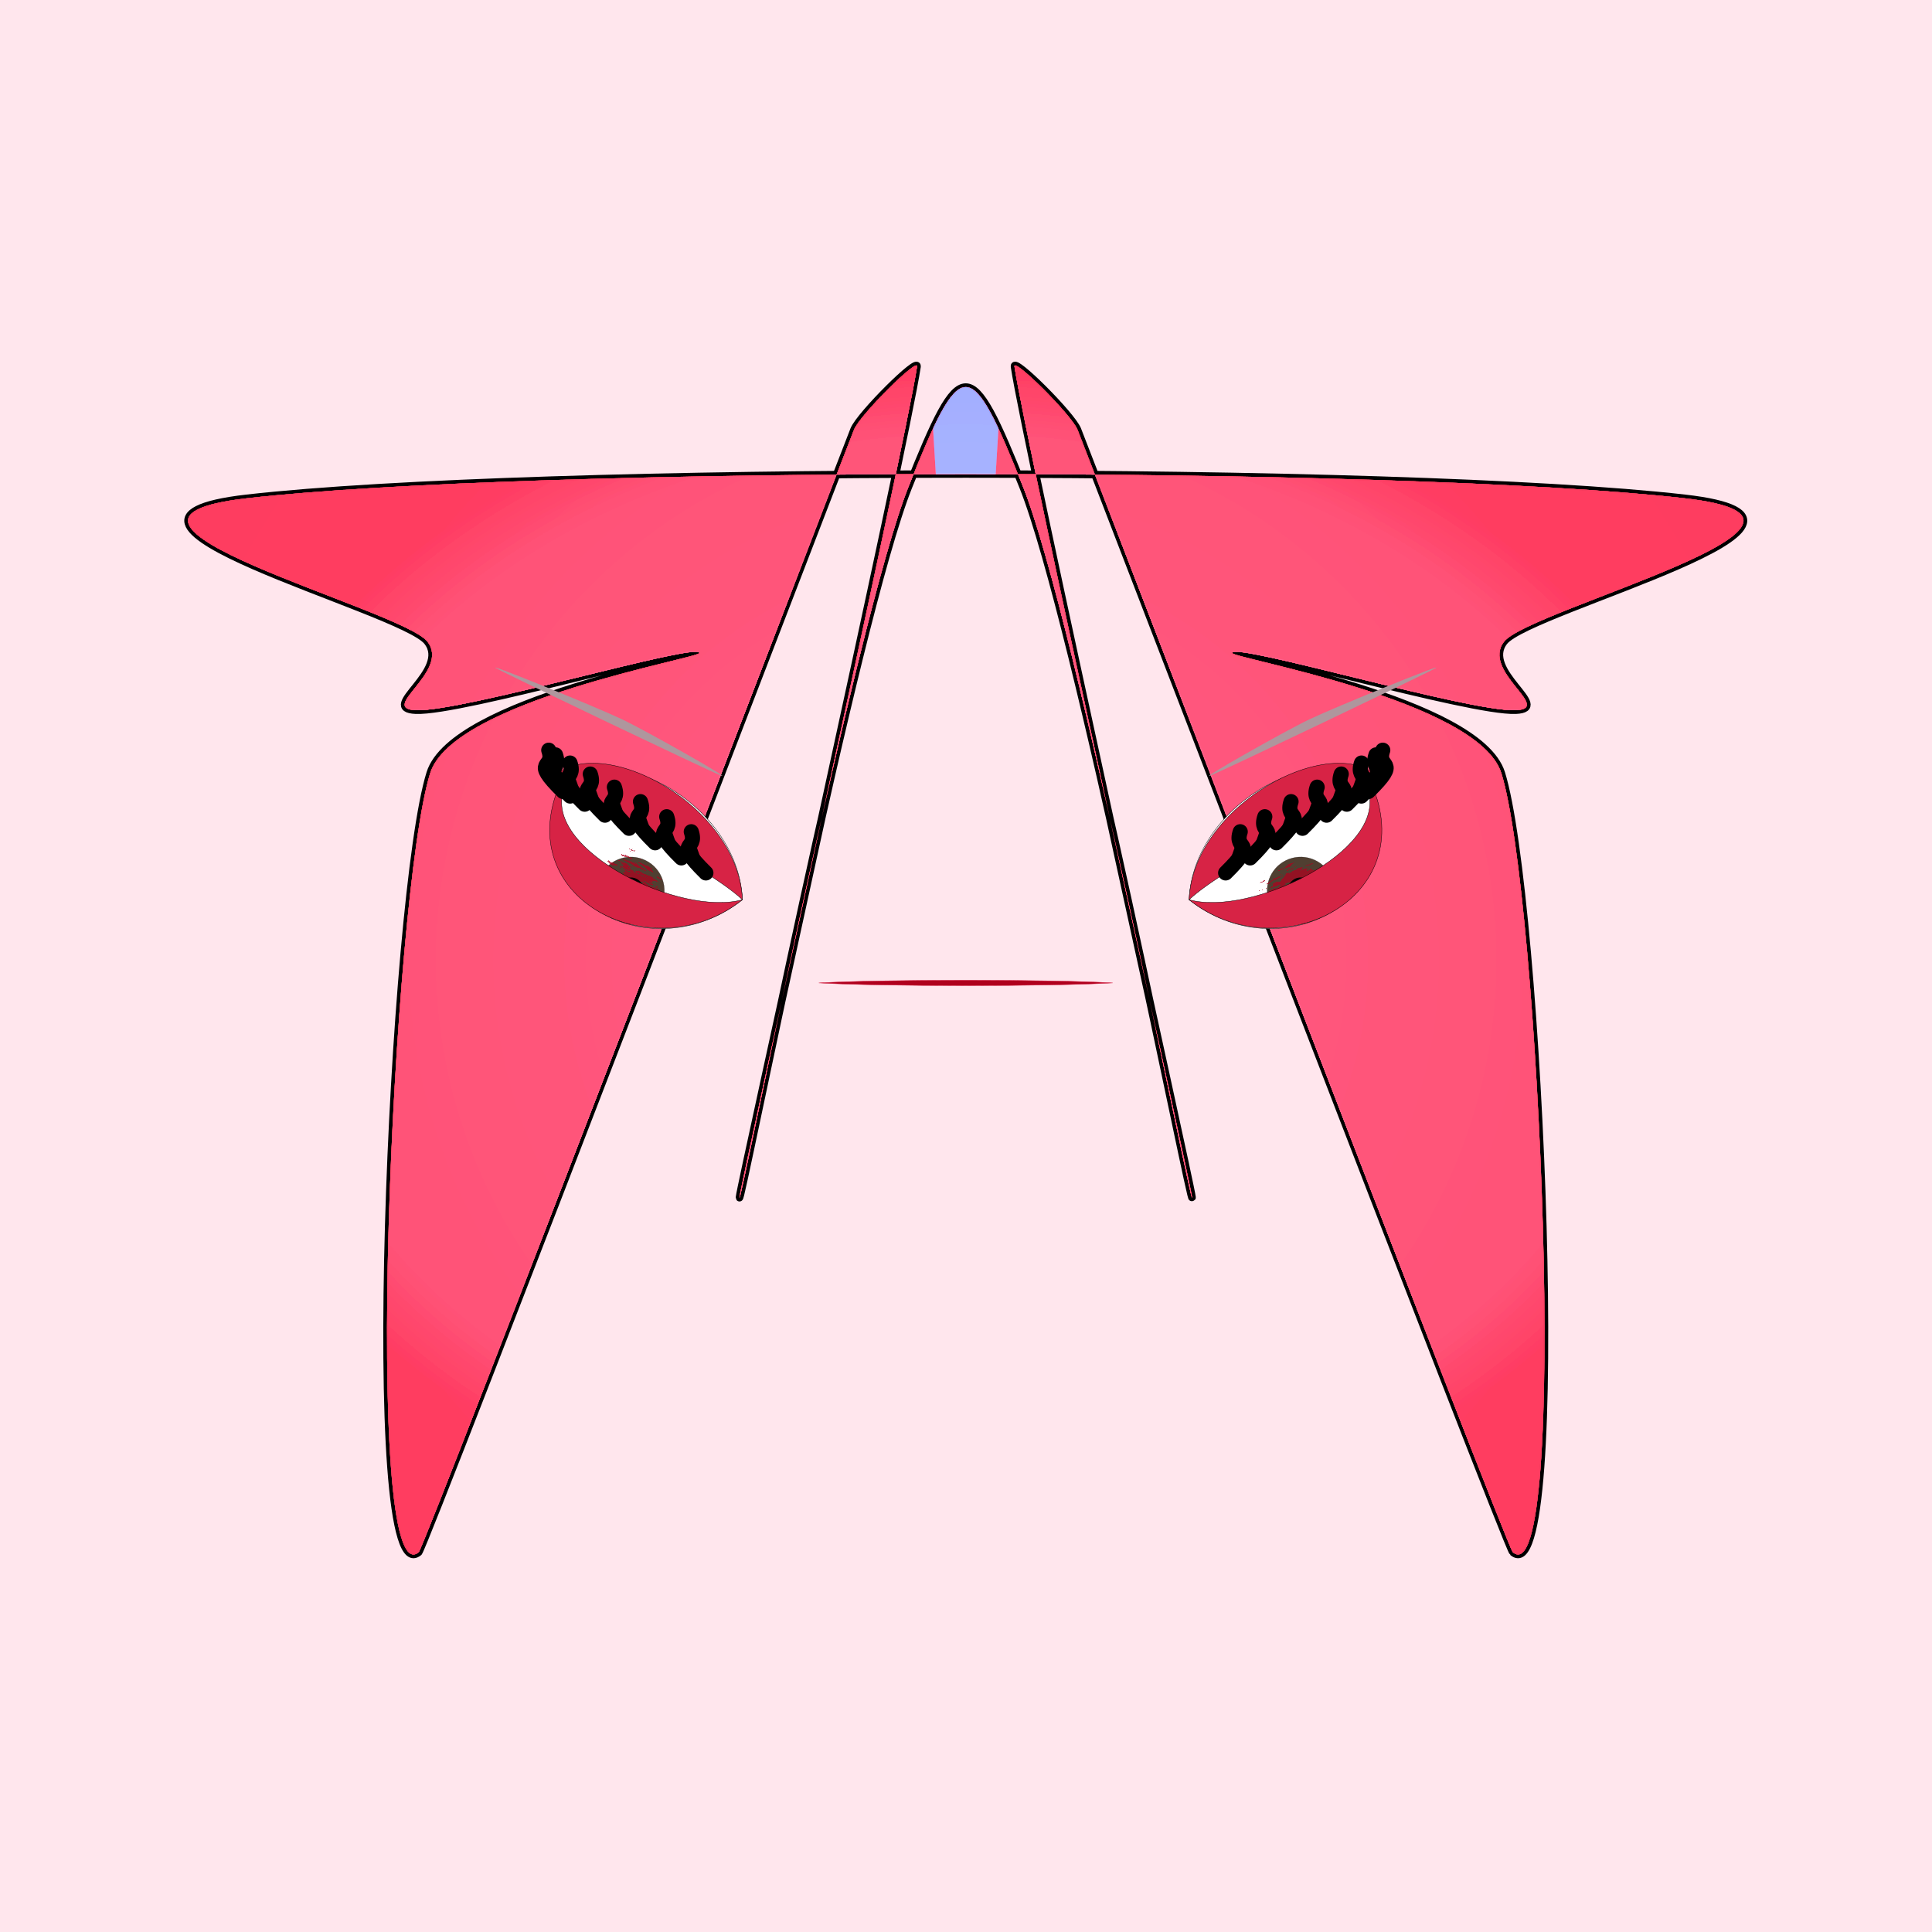
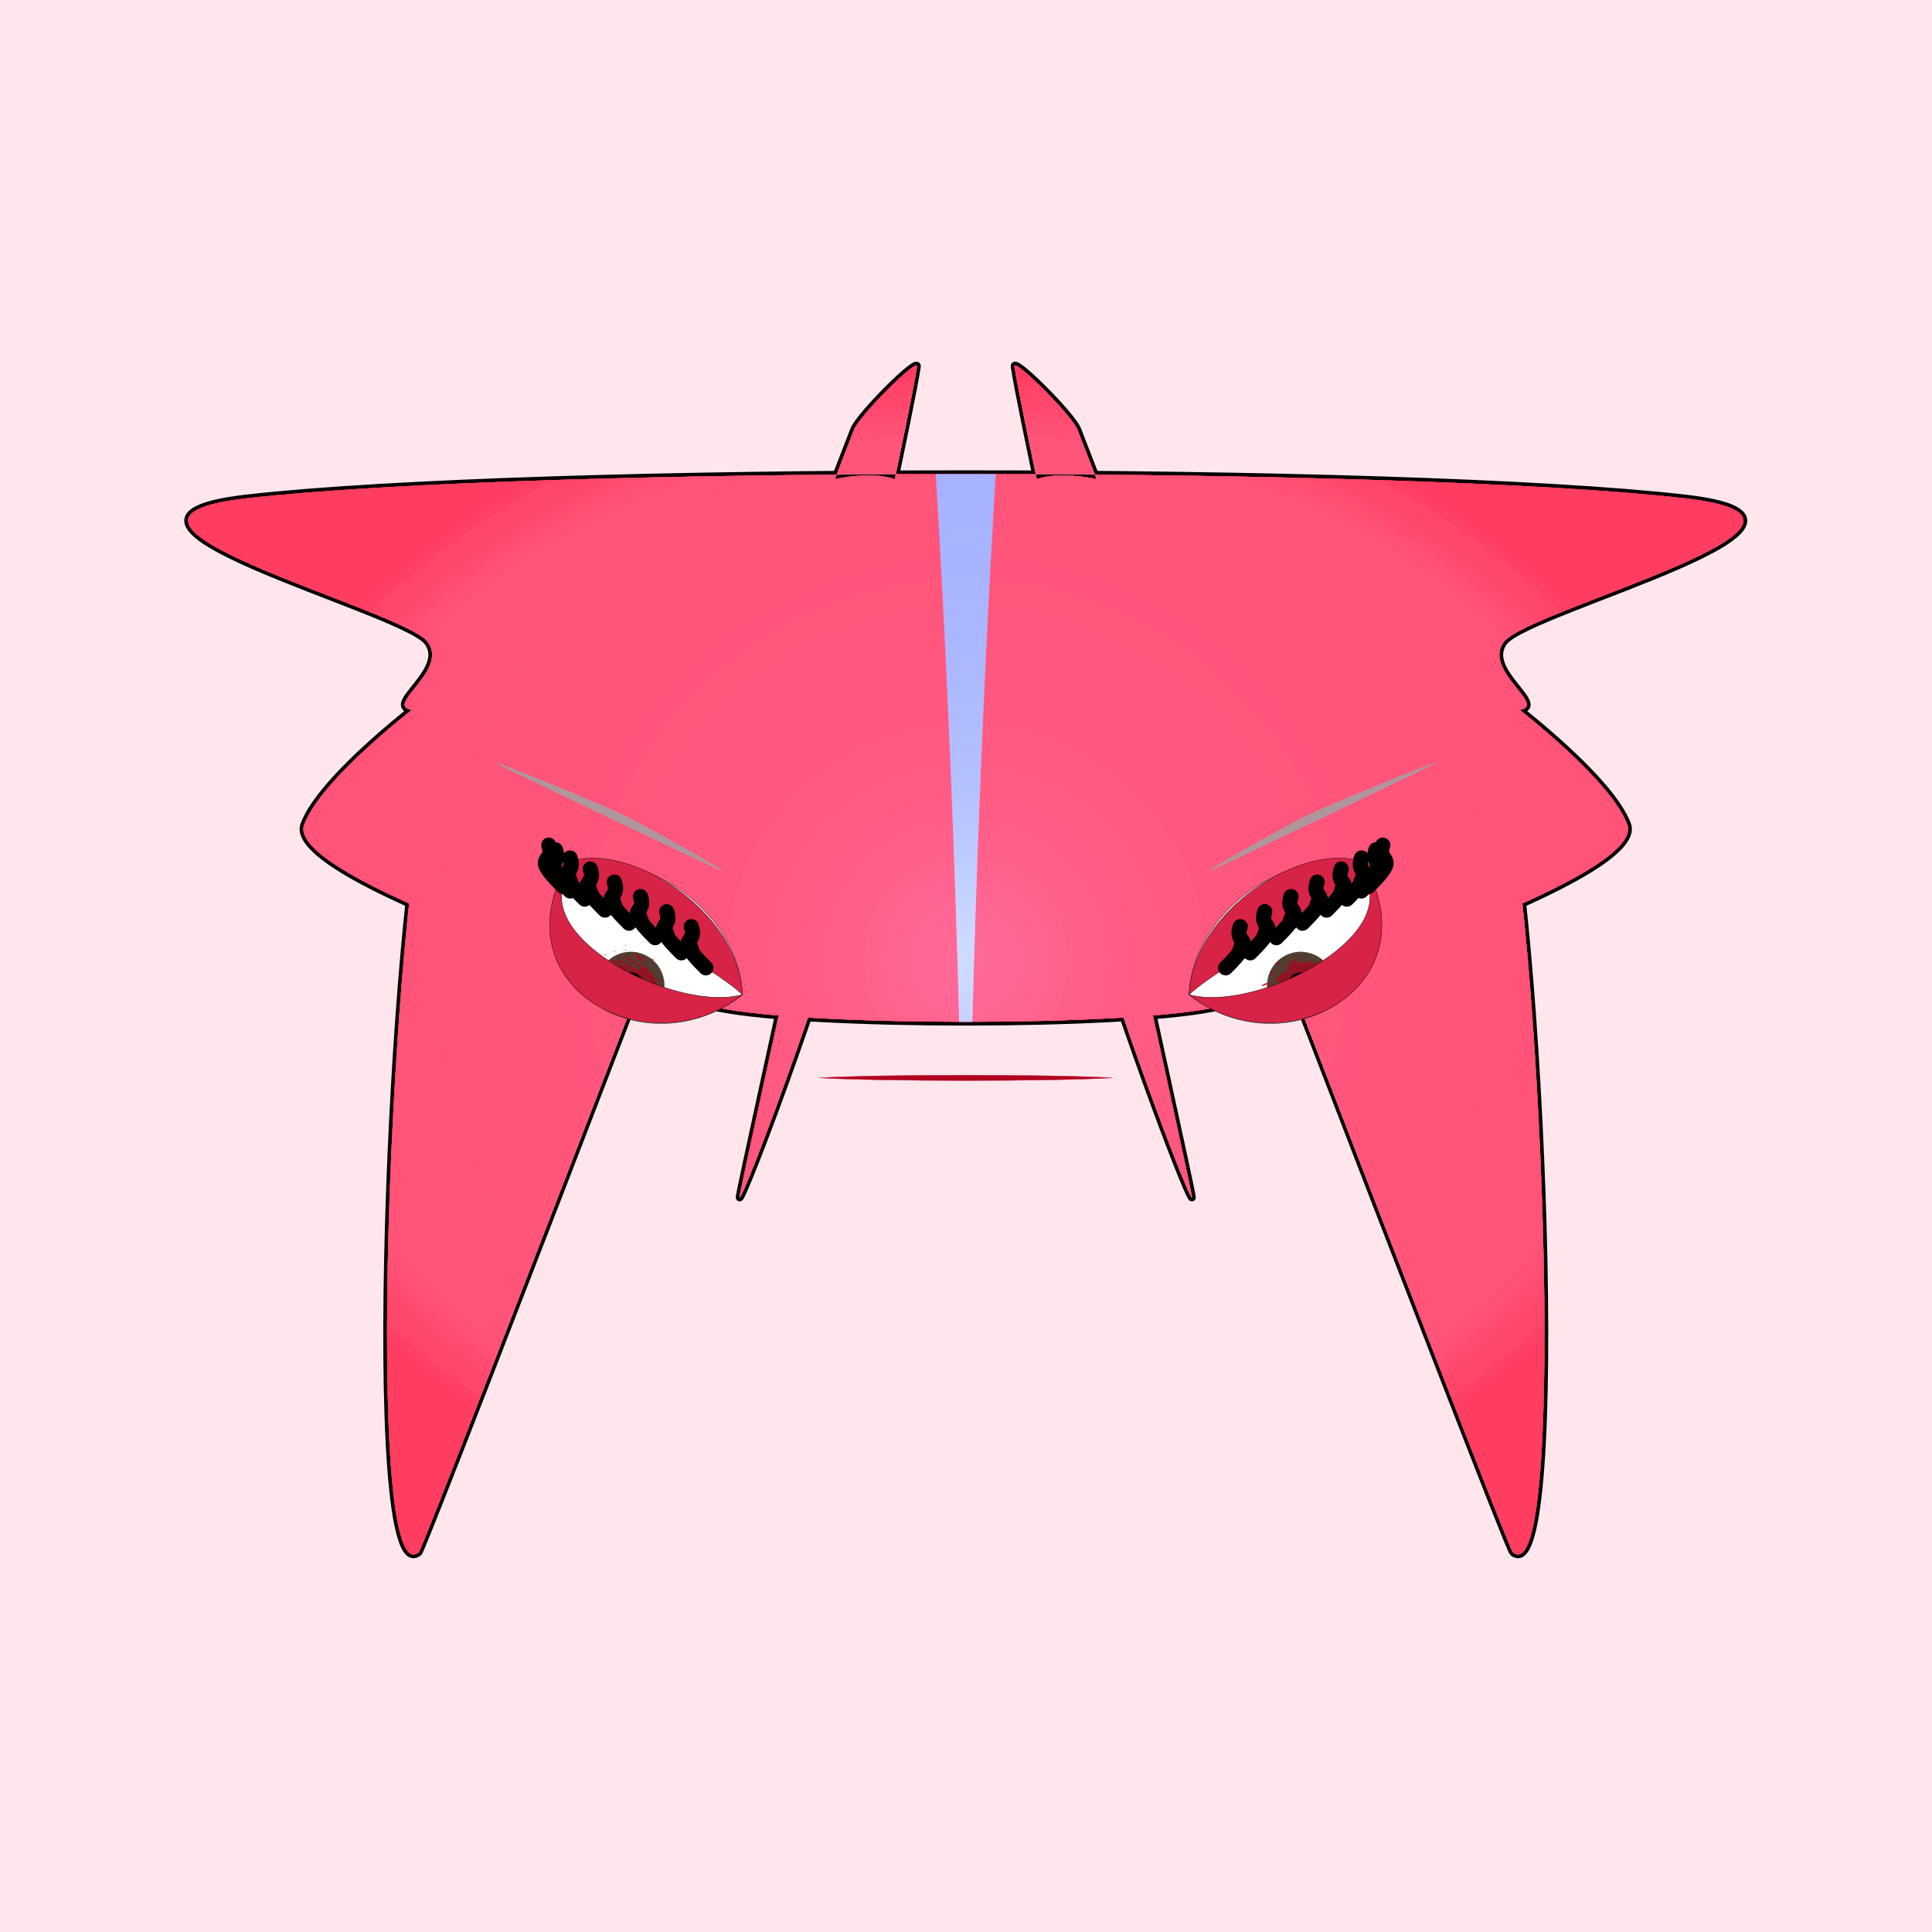
<svg xmlns="http://www.w3.org/2000/svg" viewBox="0 0 10000 10000">
  <rect width="10000" height="10000" fill="#ffe6ed" />
  <g transform="translate(85.07,22.55) scale(0.982739, 0.982739)">
    <defs>
      <mask id="av-pattern">
        <g>
          <g transform="translate(0, 0)">
            <g transform="scale(1 1) rotate(180 5000 5000)">
              <path d="M 0, 8265.16 C -64823.53 8265.16, 5000 71829.82, 5000 2006.29C 5000 71829.82, 74823.53 8265.16, 10000 8265.16Z" fill="#efefef" />
            </g>
          </g>
        </g>
      </mask>
      <radialGradient id="av-gradox" cx="50%" cy="50%" r="50%" fx="50%" fy="50%" spreadMethod="pad">
        <stop offset="89%" stop-color="#ff4b6d" />
        <stop offset="100%" stop-color="#eb3759" />
      </radialGradient>
      <filter id="av-light">
        <feDiffuseLighting in="SourceGraphic" result="light" lighting-color="white">
          <fePointLight x="5000" y="5031.47" z="476.19" />
        </feDiffuseLighting>
        <feComposite in="SourceGraphic" in2="light" operator="arithmetic" k1="0.9" k2="1.1" k3="0" k4="0" />
      </filter>
-       <path id="av-bp" d="M8786.53,2601.36C7293.19 2431.27, 2706.81 2431.27, 1213.47 2601.36C187.61 2718.2, 2026 3182.73, 2163.87 3355.65C2288.65 3512.16, 1902.61 3709.24, 2103.53 3717.7C2348.01 3727.99, 3584.15 3359.37, 3597.02 3415.99C3603.16 3443, 2299.26 3664.13, 2178.96 4049.59C1978.94 4690.47, 1816.55 8397.84, 2118.62 8152.92C2149.26 8128.07, 4375.62 2325.02, 4411.65 2239.3C4445.1 2159.7, 4751.23 1855.88, 4743.54 1907.41C4681.42 2323.6, 3812.88 6217.06, 3808.22 6282.28C3799.74 6400.93, 4418.61 3241.59, 4698.28 2541.02C4977.95 1840.45, 5022.05 1840.45, 5301.72 2541.02C5581.39 3241.59, 6200.26 6400.93, 6191.78 6282.28C6187.12 6217.06, 5318.58 2323.6, 5256.46 1907.41C5248.77 1855.88, 5554.9 2159.7, 5588.35 2239.3C5624.38 2325.02, 7850.74 8128.07, 7881.38 8152.92C8183.45 8397.84, 8021.06 4690.47, 7821.04 4049.59C7700.74 3664.13, 6396.84 3443, 6402.98 3415.99C6415.85 3359.37, 7651.99 3727.99, 7896.47 3717.7C8097.39 3709.24, 7711.35 3512.16, 7836.13 3355.65C7974 3182.73, 9812.39 2718.2, 8786.53 2601.36" />
+       <path id="av-bp" d="M8786.53,2601.36C7293.19 2431.27, 2706.81 2431.27, 1213.47 2601.36C187.61 2718.2, 2026 3182.73, 2163.87 3355.65C2288.65 3512.16, 1902.61 3709.24, 2103.53 3717.7C2348.01 3727.99, 3584.15 3359.37, 3597.02 3415.99C3603.16 3443, 2299.26 3664.13, 2178.96 4049.59C1978.94 4690.47, 1816.55 8397.84, 2118.62 8152.92C2149.26 8128.07, 4375.62 2325.02, 4411.65 2239.3C4445.1 2159.7, 4751.23 1855.88, 4743.54 1907.41C4681.42 2323.6, 3812.88 6217.06, 3808.22 6282.28C3799.74 6400.93, 5127.66 2908.25, 4698.28 2541.02C4239.67 2148.79, 1714.32 3772.02, 1515.19 4321.14C1415.62 4595.7, 3224.4 5190.07, 3702.62 5286.62C4180.84 5383.17, 5819.16 5383.17, 6297.38 5286.62C6775.6 5190.07, 8584.38 4595.7, 8484.81 4321.14C8285.68 3772.02, 5760.33 2148.79, 5301.72 2541.02C4872.34 2908.25, 6200.26 6400.93, 6191.78 6282.28C6187.12 6217.06, 5318.58 2323.6, 5256.46 1907.41C5248.77 1855.88, 5554.9 2159.7, 5588.35 2239.3C5624.38 2325.02, 7850.74 8128.07, 7881.38 8152.92C8183.45 8397.84, 8021.06 4690.47, 7821.04 4049.59C7700.74 3664.13, 6396.84 3443, 6402.98 3415.99C6415.85 3359.37, 7651.99 3727.99, 7896.47 3717.7C8097.39 3709.24, 7711.35 3512.16, 7836.13 3355.65C7974 3182.73, 9812.39 2718.2, 8786.53 2601.36" />
    </defs>
    <use href="#av-bp" stroke-width="39.22" stroke="#000000" fill="#ff4b6d" />
    <g filter="url(#av-light)">
      <use href="#av-bp" fill="#ff4b6d" />
      <use href="#av-bp" fill="url(#av-gradox)" />
      <use href="#av-bp" fill="#8ea5ff" mask="url(#av-pattern)" />
    </g>
    <g id="av-face">
      <defs>
        <clipPath id="av-eye-left-clip">
-           <path d="M2686.6 4355.95 C2740.45 3988.32,3530.9 3988.32,3785.05 4451.95 C3530.9 4988.32,2740.45 4988.32,2686.6 4355.95 Z" />
+           <path d="M2686.6 4855.95 C2740.45 4488.32,3530.9 4488.32,3785.05 4951.95 C3530.9 5488.32,2740.45 5488.32,2686.6 4855.95 Z" />
        </clipPath>
        <clipPath id="av-eye-right-clip">
-           <path d="M7313.4 4355.95 C7259.55 3988.32,6469.1 3988.32,6214.95 4451.95 C6469.1 4988.32,7259.55 4988.32,7313.4 4355.95 Z" />
+           <path d="M7313.4 4855.95 C7259.55 4488.32,6469.1 4488.32,6214.95 4951.95 C6469.1 5488.32,7259.55 5488.32,7313.4 4855.95 Z" />
        </clipPath>
        <filter id="av-eye-noise">
          <feTurbulence type="fractalNoise" stitchTiles="stitch" baseFrequency="0.012 0.067" numOctaves="5" seed="171" result="warp" />
          <feDisplacementMap xChannelSelector="R" yChannelSelector="G" scale="249.33" in="SourceGraphic" in2="warp" />
        </filter>
      </defs>
      <g id="av-mouth" data-family="6">
-         <path d="M4226.77 5154.01 C4549.42 5134.9,5450.58 5134.9,5773.23 5154.01 C5450.58 5173.12,4549.42 5173.12,4226.77 5154.01 Z" fill="#af001d" stroke="#d72345" stroke-width="1.96" stroke-linejoin="round" />
+         <path d="M4226.77 5654.01 C4549.42 5634.9,5450.58 5634.9,5773.23 5654.01 C5450.58 5673.12,4549.42 5673.12,4226.77 5654.01 Z" fill="#af001d" stroke="#d72345" stroke-width="1.96" stroke-linejoin="round" />
      </g>
-       <g id="av-eye-left" transform="rotate(26.1145,3235.83,4667.38)">
-         <path class="av-eyeball" d="M2686.6 4355.95 C2740.45 3988.32,3530.9 3988.32,3785.05 4451.95 C3530.9 4988.32,2740.45 4988.32,2686.6 4355.95 Z" fill="#ffffff" stroke="#000000" stroke-width="1.96" />
+       <g id="av-eye-left" transform="rotate(26.1145,3235.83,5167.38)">
+         <path class="av-eyeball" d="M2686.6 4855.95 C2740.45 4488.32,3530.9 4488.32,3785.05 4951.95 C3530.9 5488.32,2740.45 5488.32,2686.6 4855.95 Z" fill="#ffffff" stroke="#000000" stroke-width="1.96" />
        <g clip-path="url(#av-eye-left-clip)">
-           <circle class="av-iris" cx="3235.83" cy="4667.38" r="176.67" fill="#503f31" stroke="#000000" stroke-width="0.8" />
-           <ellipse class="av-iris-shade" cx="3235.83" cy="4667.38" rx="143.69" ry="119.74" fill="#af001d" opacity="0.722" filter="url(#av-eye-noise)" />
-           <circle class="av-pupil" cx="3235.83" cy="4667.38" r="68.59" fill="#000000" />
-           <circle class="av-highlight" cx="3200.5" cy="4632.05" r="14.72" fill="#ffffff" opacity="0.9" />
-           <circle class="av-highlight" cx="3265.28" cy="4696.83" r="9.3" fill="#002b37" opacity="0.3" />
-           <circle class="av-highlight" cx="3271.16" cy="4702.71" r="6.31" fill="#ffffff" opacity="0.8" />
+           <circle class="av-iris" cx="3235.83" cy="5167.38" r="176.67" fill="#503f31" stroke="#000000" stroke-width="0.8" />
+           <ellipse class="av-iris-shade" cx="3235.83" cy="5167.38" rx="143.69" ry="119.74" fill="#af001d" opacity="0.722" filter="url(#av-eye-noise)" />
+           <circle class="av-pupil" cx="3235.83" cy="5167.38" r="68.59" fill="#000000" />
+           <circle class="av-highlight" cx="3200.5" cy="5132.05" r="14.72" fill="#ffffff" opacity="0.9" />
+           <circle class="av-highlight" cx="3265.28" cy="5196.83" r="9.3" fill="#002b37" opacity="0.3" />
+           <circle class="av-highlight" cx="3271.16" cy="5202.71" r="6.31" fill="#ffffff" opacity="0.8" />
        </g>
-         <path class="av-upper-lid" d="M2593.48 4355.95 C2647.33 3988.32,3530.9 3988.32,3785.05 4451.95 C3530.9 4373.26,2740.45 4373.26,2686.6 4355.95 Z" fill="#d72345" stroke="#000000" stroke-width="1.96" />
-         <path class="av-lower-lid" d="M2655.56 4355.95 C2709.41 4988.32,3530.9 4988.32,3785.05 4451.95 C3530.9 4677.86,2740.45 4677.86,2686.6 4355.95 Z" fill="#d72345" stroke="#000000" stroke-width="1.96" />
-         <path class="av-lash" d="M2686.6 4355.95 C2447.77 4276.34, 2602.01 4273.5, 2522.4 4193.89" stroke="#000000" stroke-width="79.61" stroke-linecap="round" fill="#000000" />
-         <path class="av-lash" d="M2730.09 4361.21 C2491.26 4281.6, 2644.97 4280.02, 2565.36 4200.41" stroke="#000000" stroke-width="79.61" stroke-linecap="round" fill="#000000" />
-         <path class="av-lash" d="M2817.66 4365.98 C2578.83 4286.37, 2732.5 4284.94, 2652.89 4205.33" stroke="#000000" stroke-width="79.61" stroke-linecap="round" fill="#000000" />
-         <path class="av-lash" d="M2938.84 4371.05 C2700.01 4291.44, 2853.67 4290.03, 2774.06 4210.42" stroke="#000000" stroke-width="79.61" stroke-linecap="round" fill="#000000" />
-         <path class="av-lash" d="M3083.16 4377.2 C2844.33 4297.59, 2998 4296.16, 2918.39 4216.55" stroke="#000000" stroke-width="79.61" stroke-linecap="round" fill="#000000" />
-         <path class="av-lash" d="M3240.12 4385.23 C3001.29 4305.62, 3154.98 4304.12, 3075.37 4224.51" stroke="#000000" stroke-width="79.61" stroke-linecap="round" fill="#000000" />
-         <path class="av-lash" d="M3399.28 4395.93 C3160.45 4316.32, 3314.17 4314.71, 3234.56 4235.1" stroke="#000000" stroke-width="79.61" stroke-linecap="round" fill="#000000" />
-         <path class="av-lash" d="M3550.13 4410.09 C3311.3 4330.48, 3465.08 4328.68, 3385.47 4249.07" stroke="#000000" stroke-width="79.61" stroke-linecap="round" fill="#000000" />
+         <path class="av-upper-lid" d="M2593.48 4855.95 C2647.33 4488.32,3530.9 4488.32,3785.05 4951.95 C3530.9 4873.26,2740.45 4873.26,2686.6 4855.95 Z" fill="#d72345" stroke="#000000" stroke-width="1.96" />
+         <path class="av-lower-lid" d="M2655.56 4855.95 C2709.41 5488.32,3530.9 5488.32,3785.05 4951.95 C3530.9 5177.86,2740.45 5177.86,2686.6 4855.95 Z" fill="#d72345" stroke="#000000" stroke-width="1.96" />
+         <path class="av-lash" d="M2686.6 4855.95 C2447.77 4776.34, 2602.01 4773.5, 2522.4 4693.89" stroke="#000000" stroke-width="79.61" stroke-linecap="round" fill="#000000" />
+         <path class="av-lash" d="M2730.09 4861.21 C2491.26 4781.6, 2644.97 4780.02, 2565.36 4700.41" stroke="#000000" stroke-width="79.61" stroke-linecap="round" fill="#000000" />
+         <path class="av-lash" d="M2817.66 4865.98 C2578.83 4786.37, 2732.5 4784.94, 2652.89 4705.33" stroke="#000000" stroke-width="79.61" stroke-linecap="round" fill="#000000" />
+         <path class="av-lash" d="M2938.84 4871.05 C2700.01 4791.44, 2853.67 4790.03, 2774.06 4710.42" stroke="#000000" stroke-width="79.61" stroke-linecap="round" fill="#000000" />
+         <path class="av-lash" d="M3083.16 4877.2 C2844.33 4797.59, 2998 4796.16, 2918.39 4716.55" stroke="#000000" stroke-width="79.61" stroke-linecap="round" fill="#000000" />
+         <path class="av-lash" d="M3240.12 4885.23 C3001.29 4805.62, 3154.98 4804.12, 3075.37 4724.51" stroke="#000000" stroke-width="79.61" stroke-linecap="round" fill="#000000" />
+         <path class="av-lash" d="M3399.28 4895.93 C3160.45 4816.32, 3314.17 4814.71, 3234.56 4735.1" stroke="#000000" stroke-width="79.61" stroke-linecap="round" fill="#000000" />
+         <path class="av-lash" d="M3550.13 4910.09 C3311.3 4830.48, 3465.08 4828.68, 3385.47 4749.07" stroke="#000000" stroke-width="79.61" stroke-linecap="round" fill="#000000" />
      </g>
-       <g id="av-eye-right" transform="rotate(-26.1145,6764.17,4667.38)">
-         <path class="av-eyeball" d="M7313.4 4355.95 C7259.55 3988.32,6469.1 3988.32,6214.95 4451.95 C6469.1 4988.32,7259.55 4988.32,7313.4 4355.95 Z" fill="#ffffff" stroke="#000000" stroke-width="1.96" />
+       <g id="av-eye-right" transform="rotate(-26.1145,6764.17,5167.38)">
+         <path class="av-eyeball" d="M7313.4 4855.95 C7259.55 4488.32,6469.1 4488.32,6214.95 4951.95 C6469.1 5488.32,7259.55 5488.32,7313.4 4855.95 Z" fill="#ffffff" stroke="#000000" stroke-width="1.96" />
        <g clip-path="url(#av-eye-right-clip)">
-           <circle class="av-iris" cx="6764.17" cy="4667.38" r="176.67" fill="#503f31" stroke="#000000" stroke-width="0.8" />
-           <ellipse class="av-iris-shade" cx="6764.17" cy="4667.38" rx="143.69" ry="119.74" fill="#af001d" opacity="0.722" filter="url(#av-eye-noise)" />
-           <circle class="av-pupil" cx="6764.17" cy="4667.38" r="68.59" fill="#000000" />
-           <circle class="av-highlight" cx="6728.84" cy="4632.05" r="14.72" fill="#ffffff" opacity="0.9" />
-           <circle class="av-highlight" cx="6793.62" cy="4696.83" r="9.3" fill="#002b37" opacity="0.3" />
-           <circle class="av-highlight" cx="6799.5" cy="4702.71" r="6.31" fill="#ffffff" opacity="0.8" />
+           <circle class="av-iris" cx="6764.17" cy="5167.38" r="176.67" fill="#503f31" stroke="#000000" stroke-width="0.8" />
+           <ellipse class="av-iris-shade" cx="6764.17" cy="5167.38" rx="143.69" ry="119.74" fill="#af001d" opacity="0.722" filter="url(#av-eye-noise)" />
+           <circle class="av-pupil" cx="6764.17" cy="5167.38" r="68.59" fill="#000000" />
+           <circle class="av-highlight" cx="6728.84" cy="5132.05" r="14.72" fill="#ffffff" opacity="0.9" />
+           <circle class="av-highlight" cx="6793.62" cy="5196.83" r="9.3" fill="#002b37" opacity="0.3" />
+           <circle class="av-highlight" cx="6799.5" cy="5202.71" r="6.31" fill="#ffffff" opacity="0.8" />
        </g>
-         <path class="av-upper-lid" d="M7406.52 4355.95 C7352.67 3988.32,6469.1 3988.32,6214.95 4451.95 C6469.1 4373.26,7259.55 4373.26,7313.4 4355.95 Z" fill="#d72345" stroke="#000000" stroke-width="1.96" />
-         <path class="av-lower-lid" d="M7344.44 4355.95 C7290.59 4988.32,6469.1 4988.32,6214.95 4451.95 C6469.1 4677.86,7259.55 4677.86,7313.4 4355.95 Z" fill="#d72345" stroke="#000000" stroke-width="1.96" />
-         <path class="av-lash" d="M7313.4 4355.95 C7552.23 4276.34, 7397.99 4273.5, 7477.6 4193.89" stroke="#000000" stroke-width="79.61" stroke-linecap="round" fill="#000000" />
-         <path class="av-lash" d="M7269.91 4361.21 C7508.74 4281.6, 7355.03 4280.02, 7434.64 4200.41" stroke="#000000" stroke-width="79.61" stroke-linecap="round" fill="#000000" />
-         <path class="av-lash" d="M7182.34 4365.98 C7421.17 4286.37, 7267.5 4284.94, 7347.11 4205.33" stroke="#000000" stroke-width="79.61" stroke-linecap="round" fill="#000000" />
-         <path class="av-lash" d="M7061.16 4371.05 C7299.99 4291.44, 7146.32 4290.03, 7225.93 4210.42" stroke="#000000" stroke-width="79.61" stroke-linecap="round" fill="#000000" />
-         <path class="av-lash" d="M6916.84 4377.2 C7155.67 4297.59, 7002 4296.16, 7081.61 4216.55" stroke="#000000" stroke-width="79.61" stroke-linecap="round" fill="#000000" />
-         <path class="av-lash" d="M6759.88 4385.23 C6998.71 4305.62, 6845.02 4304.12, 6924.63 4224.51" stroke="#000000" stroke-width="79.61" stroke-linecap="round" fill="#000000" />
-         <path class="av-lash" d="M6600.72 4395.93 C6839.55 4316.32, 6685.83 4314.71, 6765.44 4235.1" stroke="#000000" stroke-width="79.61" stroke-linecap="round" fill="#000000" />
-         <path class="av-lash" d="M6449.87 4410.09 C6688.7 4330.48, 6534.92 4328.68, 6614.53 4249.07" stroke="#000000" stroke-width="79.61" stroke-linecap="round" fill="#000000" />
+         <path class="av-upper-lid" d="M7406.52 4855.95 C7352.67 4488.32,6469.1 4488.32,6214.95 4951.95 C6469.1 4873.26,7259.55 4873.26,7313.4 4855.95 Z" fill="#d72345" stroke="#000000" stroke-width="1.96" />
+         <path class="av-lower-lid" d="M7344.44 4855.95 C7290.59 5488.32,6469.1 5488.32,6214.95 4951.95 C6469.1 5177.86,7259.55 5177.86,7313.4 4855.95 Z" fill="#d72345" stroke="#000000" stroke-width="1.96" />
+         <path class="av-lash" d="M7313.4 4855.95 C7552.23 4776.34, 7397.99 4773.5, 7477.6 4693.89" stroke="#000000" stroke-width="79.61" stroke-linecap="round" fill="#000000" />
+         <path class="av-lash" d="M7269.91 4861.21 C7508.74 4781.6, 7355.03 4780.02, 7434.64 4700.41" stroke="#000000" stroke-width="79.61" stroke-linecap="round" fill="#000000" />
+         <path class="av-lash" d="M7182.34 4865.98 C7421.17 4786.37, 7267.5 4784.94, 7347.11 4705.33" stroke="#000000" stroke-width="79.61" stroke-linecap="round" fill="#000000" />
+         <path class="av-lash" d="M7061.16 4871.05 C7299.99 4791.44, 7146.32 4790.03, 7225.93 4710.42" stroke="#000000" stroke-width="79.61" stroke-linecap="round" fill="#000000" />
+         <path class="av-lash" d="M6916.84 4877.2 C7155.67 4797.59, 7002 4796.16, 7081.61 4716.55" stroke="#000000" stroke-width="79.61" stroke-linecap="round" fill="#000000" />
+         <path class="av-lash" d="M6759.88 4885.23 C6998.71 4805.62, 6845.02 4804.12, 6924.63 4724.51" stroke="#000000" stroke-width="79.61" stroke-linecap="round" fill="#000000" />
+         <path class="av-lash" d="M6600.72 4895.93 C6839.55 4816.32, 6685.83 4814.71, 6765.44 4735.1" stroke="#000000" stroke-width="79.61" stroke-linecap="round" fill="#000000" />
+         <path class="av-lash" d="M6449.87 4910.09 C6688.7 4830.48, 6534.92 4828.68, 6614.53 4749.07" stroke="#000000" stroke-width="79.61" stroke-linecap="round" fill="#000000" />
      </g>
-       <path id="av-brow-left" d="M3781.61,3775.16C3697.02 3780.96, 2540.89 3790.75, 2470.35 3786.27C2400.59 3781.83, 3031.96 3738.55, 3185.37 3737.25C3338.78 3735.95, 3865.26 3769.42, 3781.61 3775.16" transform="translate(0,0) rotate(26.01013,3125.98,3761.76)" fill="#af969d" />
-       <path id="av-brow-right" d="M6218.39,3775.16C6302.98 3780.96, 7459.11 3790.75, 7529.65 3786.27C7599.41 3781.83, 6968.04 3738.55, 6814.63 3737.25C6661.22 3735.95, 6134.74 3769.42, 6218.39 3775.16" transform="translate(0,0) rotate(-26.01013,6874.02,3761.76)" fill="#af969d" />
+       <path id="av-brow-left" d="M3781.61,4275.16C3697.02 4280.96, 2540.89 4290.75, 2470.35 4286.27C2400.59 4281.83, 3031.96 4238.55, 3185.37 4237.25C3338.78 4235.95, 3865.26 4269.42, 3781.61 4275.16" transform="translate(0,0) rotate(26.01013,3125.98,4261.76)" fill="#af969d" />
+       <path id="av-brow-right" d="M6218.39,4275.16C6302.98 4280.96, 7459.11 4290.75, 7529.65 4286.27C7599.41 4281.83, 6968.04 4238.55, 6814.63 4237.25C6661.22 4235.95, 6134.74 4269.42, 6218.39 4275.16" transform="translate(0,0) rotate(-26.01013,6874.02,4261.76)" fill="#af969d" />
    </g>
  </g>
</svg>
